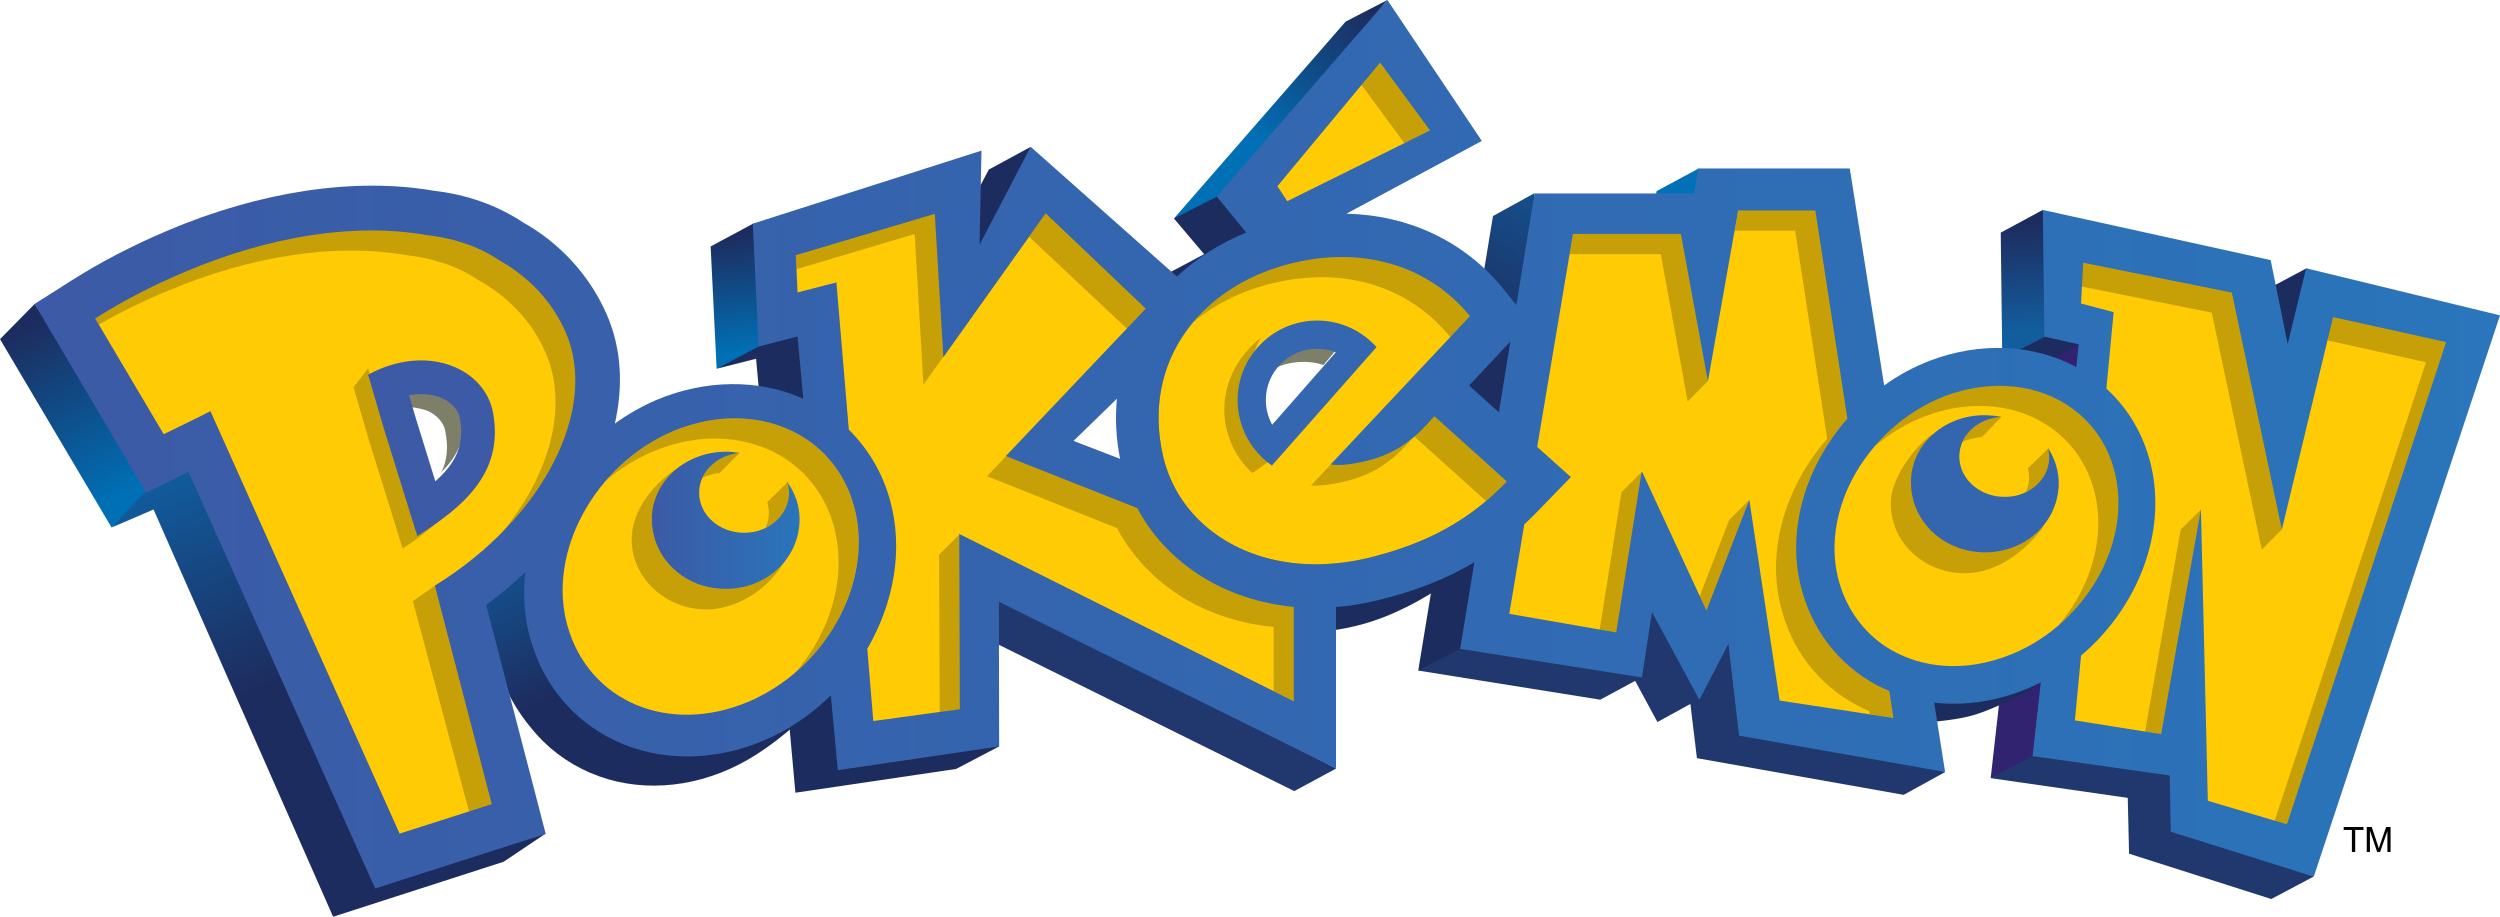
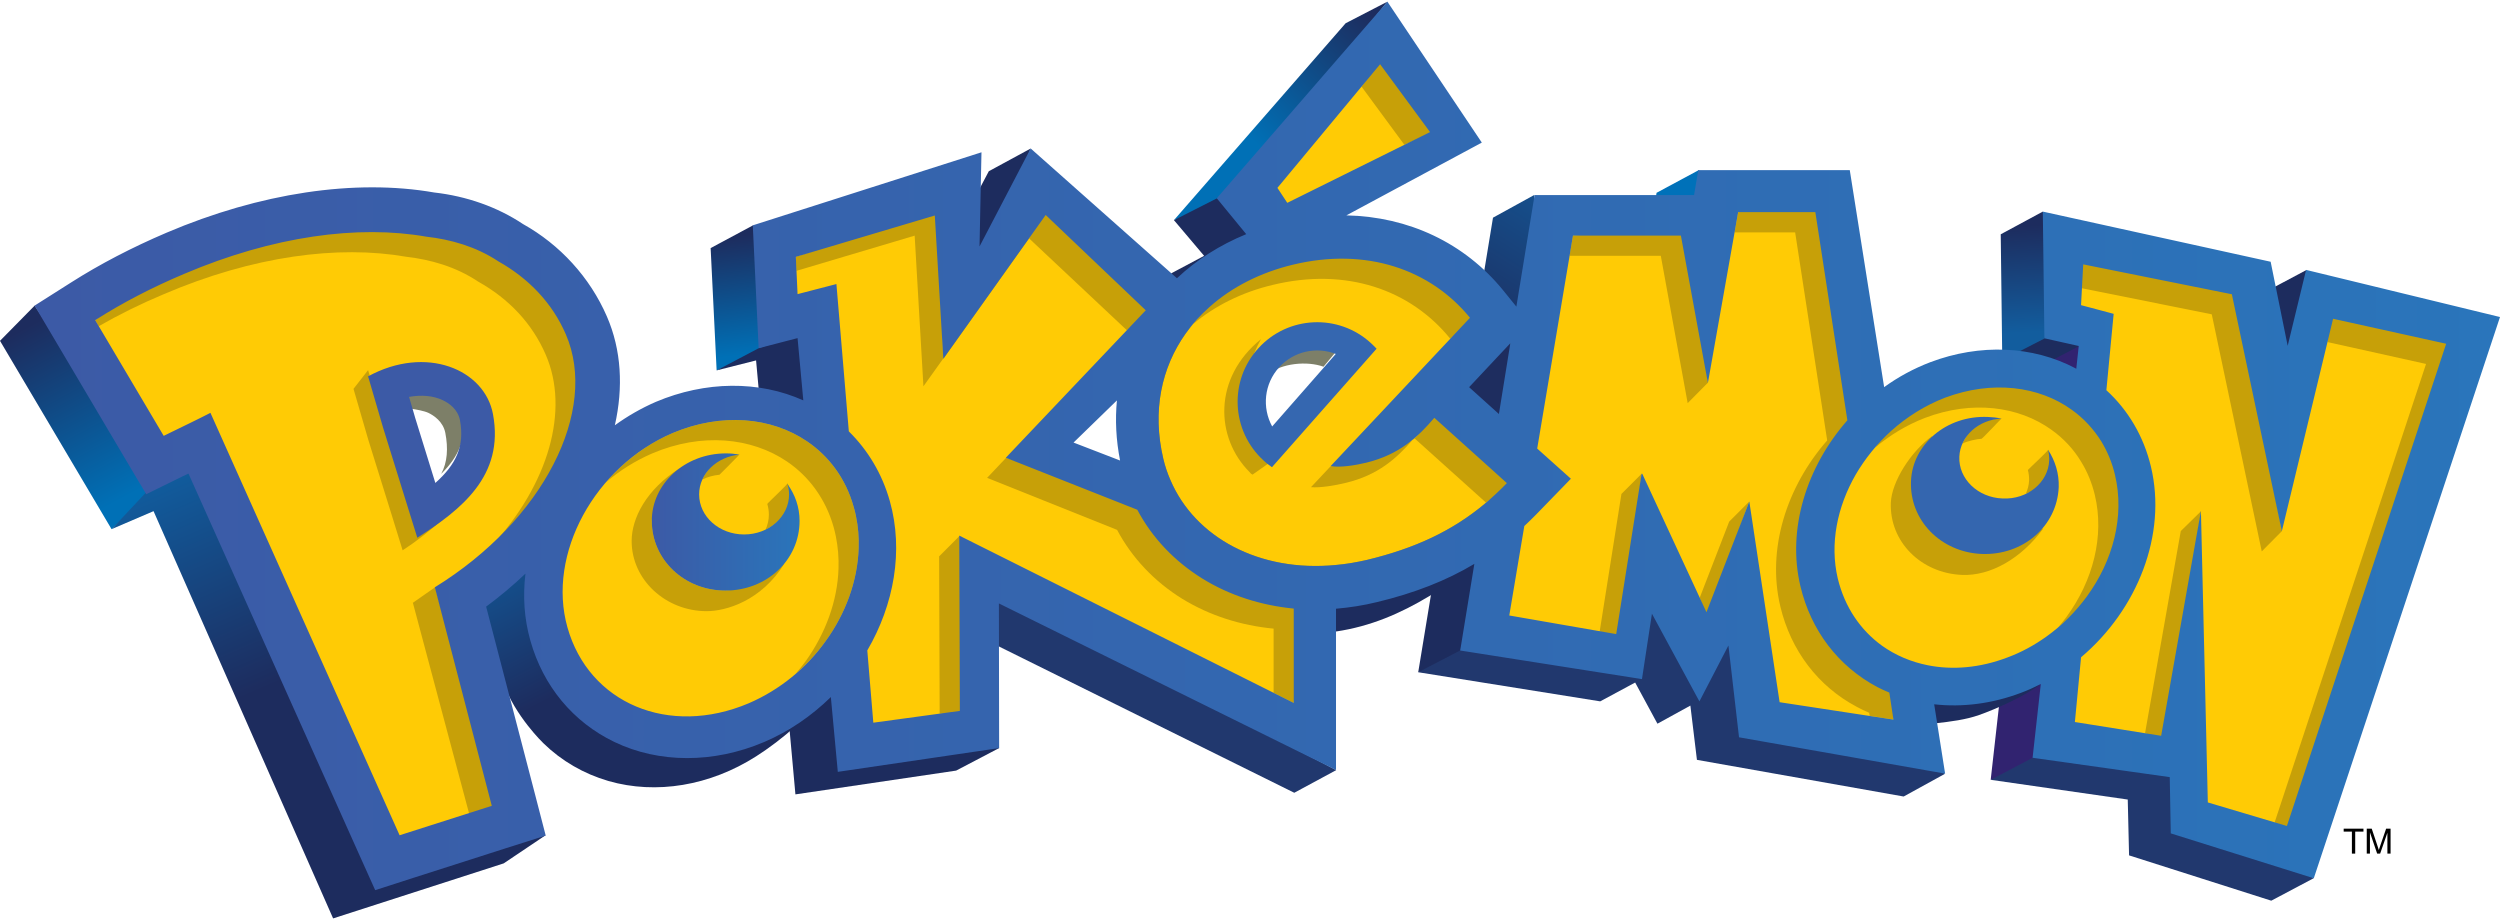
- <svg xmlns="http://www.w3.org/2000/svg" xml:space="preserve" enable-background="new 0 0 280 103" viewBox="0 0 269.469 98.814" height="98.814" width="269.469" y="0px" x="0px" id="Layer_1" version="1.1">
+ <svg xmlns="http://www.w3.org/2000/svg" xml:space="preserve" enable-background="new 0 0 280 103" viewBox="0 0 269.469 98.814" height="99" width="269" y="0px" x="0px" id="Layer_1" version="1.1">
  <defs id="defs202" />
  <linearGradient gradientTransform="translate(-408,-677.5)" y2="714.041" x2="416.734" y1="732.71" x1="426.751" gradientUnits="userSpaceOnUse" id="SVGID_1_">
    <stop id="stop12" style="stop-color:#0070B6" offset="0" />
    <stop id="stop14" style="stop-color:#1D2C5E" offset="1" />
  </linearGradient>
  <polygon transform="translate(-5.451,-1.686)" style="fill:url(#SVGID_1_)" id="polygon16" points="5.451,38.243 17.477,58.544 22.278,53.965 9.189,34.446 " />
  <polygon transform="translate(-5.451,-1.686)" style="fill:#0071b9" id="polygon18" points="184.009,22.288 183.544,24.964 189.296,23.108 188.579,19.83 " />
  <linearGradient gradientTransform="translate(-408,-677.5)" y2="680.949" x2="561.642" y1="694.573" x1="548.927" gradientUnits="userSpaceOnUse" id="SVGID_2_">
    <stop id="stop21" style="stop-color:#0070B6" offset="0" />
    <stop id="stop23" style="stop-color:#1D2C5E" offset="1" />
  </linearGradient>
  <polygon transform="translate(-5.451,-1.686)" style="fill:url(#SVGID_2_)" id="polygon25" points="150.495,4.012 131.987,25.236 137.373,23.687 154.994,1.686 " />
  <polygon transform="translate(-5.451,-1.686)" style="fill:#1d2c5e" id="polygon27" points="249.507,33.031 254.05,30.61 252.752,41.986 " />
  <polygon transform="translate(-5.451,-1.686)" style="fill:#1d2c5e" id="polygon29" points="221.271,40.326 225.309,41.153 230.463,38.651 225.99,36.982 " />
  <linearGradient gradientTransform="translate(-408,-677.5)" y2="704.548" x2="491.937" y1="717.286" x1="493.453" gradientUnits="userSpaceOnUse" id="SVGID_3_">
    <stop id="stop32" style="stop-color:#0070B6" offset="0" />
    <stop id="stop34" style="stop-color:#1D2C5E" offset="1" />
  </linearGradient>
  <polygon transform="translate(-5.451,-1.686)" style="fill:url(#SVGID_3_)" id="polygon36" points="82.049,28.247 82.695,41.43 88.331,39.153 86.644,25.782 " />
  <linearGradient gradientTransform="translate(-408,-677.5)" y2="703.336" x2="631.742" y1="714.834" x1="632.348" gradientUnits="userSpaceOnUse" id="SVGID_4_">
    <stop id="stop39" style="stop-color:#125D9E" offset="0" />
    <stop id="stop41" style="stop-color:#1D2C5E" offset="1" />
  </linearGradient>
  <polygon transform="translate(-5.451,-1.686)" style="fill:url(#SVGID_4_)" id="polygon43" points="225.641,24.313 221.105,26.761 221.271,40.326 225.837,37.986 227.27,31.42 " />
  <polygon transform="translate(-5.451,-1.686)" style="fill:#312370" id="polygon45" points="225.018,41.191 220.023,85.561 228.008,83.986 229.572,38.798 " />
  <polygon transform="translate(-5.451,-1.686)" style="fill:#21386e" id="polygon47" points="234.796,87.688 234.938,93.705 250.266,98.59 254.828,96.172 239.788,84.52 224.553,83.182 220.023,85.561 " />
  <polygon transform="translate(-5.451,-1.686)" style="fill:#21386e" id="polygon49" points="177.934,77.105 181.701,75.076 184.102,79.512 187.652,77.561 188.359,83.409 210.643,87.361 215.096,84.912 184.368,66.189 162.57,69.925 158.318,73.966 " />
  <linearGradient gradientTransform="translate(-408,-677.5)" y2="719.489" x2="576.568" y1="698.261" x1="589.911" gradientUnits="userSpaceOnUse" id="SVGID_5_">
    <stop id="stop52" style="stop-color:#125D9E" offset="0" />
    <stop id="stop54" style="stop-color:#1D2C5E" offset="1" />
  </linearGradient>
  <polygon transform="translate(-5.451,-1.686)" style="fill:url(#SVGID_5_)" id="polygon56" points="170.838,22.514 166.377,24.969 158.318,73.966 162.832,71.621 170.568,44.11 " />
  <polygon transform="translate(-5.451,-1.686)" style="fill:#1d2c5e" id="polygon58" points="135.24,29.081 131.686,30.974 131.985,32.159 140.443,26.786 136.747,22.82 131.987,25.236 " />
  <polygon transform="translate(-5.451,-1.686)" style="fill:#21386e" id="polygon60" points="144.957,86.958 108.617,68.957 113.179,65.508 149.479,84.516 " />
  <polygon transform="translate(-5.451,-1.686)" style="fill:#1d2c5e" id="polygon62" points="112.032,19.963 106.525,30.406 112.344,28.644 116.543,17.516 " />
  <linearGradient gradientTransform="translate(-413.451,-679.186)" y2="750.203" x2="480.919" y1="732.31" x1="471.821" gradientUnits="userSpaceOnUse" id="SVGID_6_">
    <stop id="stop65" style="stop-color:#105FA1" offset="0" />
    <stop id="stop67" style="stop-color:#1D2C5E" offset="1" />
  </linearGradient>
  <path style="fill:url(#SVGID_6_)" id="path69" d="m 56.633,61.419 -4.646,3.189 c 0,0 0.986,5.184 2.257,8.79 1.278,3.619 4.32,6.526 4.32,6.526 1.954,1.91 4.349,3.3 7.021,4.08 5.139,1.479 10.939,0.515 15.918,-2.66 1.302,-0.824 3.069,-2.143 4.155,-3.184 C 80.764,81.13 56.633,61.419 56.633,61.419 Z" />
  <polygon transform="translate(-5.451,-1.686)" style="fill:#1d2c5e" id="polygon71" points="86.947,40.355 91.187,87.131 108.511,84.568 113.146,82.139 91.647,37.551 87.224,39.041 82.695,41.43 " />
  <linearGradient gradientTransform="translate(-408,-677.5)" y2="750.612" x2="448.022" y1="726.202" x1="437.492" gradientUnits="userSpaceOnUse" id="SVGID_7_">
    <stop id="stop74" style="stop-color:#105FA1" offset="0" />
    <stop id="stop76" style="stop-color:#1D2C5E" offset="1" />
  </linearGradient>
  <polygon transform="translate(-5.451,-1.686)" style="fill:url(#SVGID_7_)" id="polygon78" points="22.001,56.602 41.357,100.5 59.746,94.568 64.236,91.55 26.068,51.615 21.292,54.477 17.477,58.544 " />
  <path style="fill:#1d2c5e" id="path80" d="m 208.381,75.627 0.26,2.155 c 1.584,-0.178 3.248,-0.383 4.672,-0.89 1.66,-0.568 5.266,-2.174 6.637,-3.357 -0.514,0.187 -8.963,2.377 -11.569,2.092" />
  <path style="fill:#1d2c5e" id="path82" d="m 143.322,64.418 0.69,3.47 c 3.722,-0.554 6.917,-1.931 10.058,-3.819 1.971,-1.174 4.135,-2.945 4.818,-3.417 -0.482,0.308 -15.566,3.766 -15.566,3.766 z" />
  <g transform="translate(-5.451,-1.686)" id="g84">
    <path style="fill:#ffcb05" id="path86" d="M 46.389,96.338 44.952,93.145 26.6,52.186 l -0.377,-0.84 -0.834,0.385 -0.557,0.256 -3.267,1.604 C 21.083,52.783 20.283,51.429 19.727,50.49 L 12.34,38.006 10.408,34.747 13.604,32.722 c 3.023,-1.928 6.437,-3.709 10.151,-5.295 7.395,-3.15 14.943,-4.816 21.826,-4.816 2.264,0 4.455,0.183 6.513,0.541 3.431,0.391 6.604,1.517 9.225,3.263 3.906,2.184 6.981,5.572 8.718,9.58 1.426,3.294 1.704,7.152 0.798,11.154 l -0.532,2.351 1.953,-1.416 c 1.316,-0.955 2.746,-1.771 4.25,-2.426 2.6,-1.099 5.29,-1.66 7.985,-1.66 2.551,0 4.963,0.505 7.17,1.498 l 1.423,0.638 -0.143,-1.553 -0.619,-6.711 -0.1,-1.064 -1.036,0.269 -3.109,0.806 -0.545,-11.427 22.774,-7.276 -0.184,8.881 1.715,0.44 4.974,-9.532 14.897,13.212 0.621,0.553 0.606,-0.57 c 2.041,-1.918 4.46,-3.457 7.189,-4.574 l 1.14,-0.466 -0.781,-0.953 -2.686,-3.274 17.103,-19.714 8.957,13.365 -13.711,7.37 -3.045,1.638 3.457,0.073 c 6.5,0.137 12.256,2.887 16.205,7.742 l 1.428,1.761 0.92,1.131 -1.528,1.622 -1.019,1.082 -3.426,3.654 -0.637,0.679 0.689,0.622 3.211,2.891 1.242,1.117 0.266,-1.648 1.232,-7.627 0.315,-1.958 0.01,0.011 0.324,-2 1.839,-11.26 16.418,0 0.77,0 0.13,-0.759 0.321,-1.928 14.785,0 3.582,22.621 0.233,1.465 1.2,-0.871 c 1.451,-1.054 3.054,-1.921 4.766,-2.576 2.279,-0.86 4.625,-1.299 6.967,-1.299 2.788,0 5.495,0.644 7.836,1.861 0.062,0.045 0.15,0.103 0.27,0.151 l 1.111,0.446 0.131,-1.192 0.268,-2.465 0.088,-0.808 -0.795,-0.177 -2.998,-0.67 -0.146,-11.792 22.857,5.031 1.717,8.485 1.775,0.035 1.771,-7.302 19.06,4.635 -19.478,58.703 -13.938,-4.377 -0.099,-5.407 -0.014,-0.775 -0.769,-0.108 -13.908,-1.963 0.787,-7.069 0.187,-1.682 -1.505,0.771 c -0.713,0.363 -1.403,0.668 -2.055,0.908 -2.274,0.86 -4.603,1.295 -6.922,1.295 -0.671,0 -1.345,-0.037 -2.001,-0.111 l -1.188,-0.133 0.186,1.18 0.979,6.217 -20.291,-3.579 -1.063,-9.226 -0.342,-2.957 -1.367,2.643 -2.336,4.505 -4.301,-7.94 -1.293,-2.385 -0.408,2.68 -0.937,6.146 -17.784,-2.799 1.379,-8.435 0.315,-1.934 -1.681,1.005 c -2.911,1.745 -6.254,3.058 -10.217,4.015 -1.385,0.338 -2.832,0.572 -4.305,0.694 l -0.834,0.07 0,0.837 0,15.918 -35.023,-17.309 -1.316,-0.649 0.001,1.467 0.024,14.804 -15.659,2.307 -0.658,-7.109 -0.178,-1.902 -1.365,1.338 c -2.069,2.025 -4.4,3.595 -6.927,4.667 -2.585,1.099 -5.252,1.655 -7.925,1.655 -2.669,0 -5.177,-0.558 -7.455,-1.649 -4.22,-2.03 -7.264,-5.713 -8.57,-10.36 C 62.87,68.121 62.701,65.816 62.99,63.45 l 0.309,-2.52 -1.838,1.75 c -1.296,1.23 -2.692,2.405 -4.152,3.484 l -0.495,0.365 0.156,0.595 5.275,20.248 0.932,3.593 -3.532,1.123 -9.932,3.18 -3.324,1.07 0,0 z m 4.458,-54.356 c -0.512,0 -1.041,0.047 -1.574,0.143 l -0.676,0.13 -0.998,0.192 0.301,0.972 0.196,0.632 2.84,9.293 0.284,0.893 0.422,1.34 1.05,-0.934 0.697,-0.621 c 2.753,-2.474 3.718,-4.986 3.137,-8.154 -0.366,-1.901 -1.838,-2.848 -2.684,-3.244 -0.884,-0.426 -1.896,-0.642 -2.995,-0.642 l 0,0 z m 76.135,0.305 -1.775,1.728 -4.675,4.543 -1.018,0.989 1.325,0.512 5.014,1.935 1.54,0.593 -0.318,-1.618 c -0.414,-2.09 -0.522,-4.182 -0.328,-6.217 l 0.235,-2.465 0,0 z m 20.416,-5.167 c -1.939,0 -3.815,0.834 -5.148,2.286 -2.022,2.208 -2.415,5.465 -0.977,8.103 l 0.381,0.715 0.613,1.143 0.863,-0.966 0.555,-0.615 6.858,-7.83 0.539,-0.62 0.865,-0.994 -1.234,-0.457 -0.769,-0.284 c -0.807,-0.316 -1.671,-0.481 -2.546,-0.481 l 0,0 z" />
  </g>
  <path style="fill:#7d7f68" id="path88" d="m 152.438,47.032 c -0.066,0.058 -0.127,0.132 -0.179,0.208 0.069,-0.063 0.136,-0.118 0.207,-0.176 l -0.028,-0.032 z" />
  <polygon transform="translate(-5.451,-1.686)" style="fill:#7d7f68" id="polygon90" points="163.802,43.241 167.227,39.587 166.055,40.831 166.089,40.674 165.053,41.767 161.631,45.41 164.837,48.294 165.418,44.702 167.014,46.131 " />
  <polygon transform="translate(-5.451,-1.686)" style="fill:#7d7f68" id="polygon92" points="163.802,43.241 167.014,46.131 168.244,38.505 167.227,39.587 " />
  <path style="fill:#7d7f68" id="path94" d="m 115.715,47.522 0.052,0.022 -0.052,-0.022 z" />
  <path style="fill:#c7a008" id="path96" d="m 134.677,50.694 c 0.274,0.277 0.021,0.078 0.328,0.288 l 2.095,-1.477 c -0.311,-0.22 -0.619,-0.456 -0.902,-0.72 -3.04,-2.77 -2.25,-9 -0.278,-12.41 -5.191,4.188 -4.921,10.635 -1.243,14.319" />
  <path style="fill:#c7a008" id="path98" d="m 159.967,54.182 c -3.46,2.862 -7.404,4.728 -12.615,5.987 -1.139,0.261 -2.255,0.451 -3.347,0.547 -8.271,0.813 -15.21,-2.985 -17.843,-9.145 -0.328,-0.746 -0.581,-1.501 -0.772,-2.307 -1.218,-5.188 -0.178,-9.824 2.385,-13.458 0.254,-0.352 0.521,-0.689 0.801,-1.032 -0.131,0.112 -0.265,0.208 -0.374,0.313 -0.985,0.877 -1.857,1.838 -2.598,2.888 -2.566,3.634 -3.606,8.273 -2.377,13.453 0.188,0.806 0.437,1.572 0.758,2.301 2.634,6.174 9.575,9.97 17.839,9.163 1.101,-0.106 2.213,-0.288 3.353,-0.563 5.217,-1.259 9.158,-3.117 12.618,-5.979 0.845,-0.695 1.66,-1.453 2.451,-2.282 l -0.073,-0.07 c -0.079,0.068 -0.138,0.127 -0.206,0.184" />
  <polygon transform="translate(-5.451,-1.686)" style="fill:#c7a008" id="polygon100" points="107.129,40.185 116.37,27.199 115.995,26.853 107.079,39.377 " />
  <polygon transform="translate(-5.451,-1.686)" style="fill:#c7a008" id="polygon102" points="168.244,38.505 167.014,46.131 165.418,44.702 164.837,48.294 161.631,45.41 165.053,41.767 166.089,40.674 166.055,40.831 167.227,39.587 " />
  <polygon transform="translate(-5.451,-1.686)" style="fill:#c7a008" id="polygon104" points="156.825,17.115 160.061,15.727 154.146,8.136 152.208,10.843 " />
  <path style="fill:#c7a008" id="path106" d="M 61.785,34.235 C 46.849,16.04 19.936,25.82 10.263,34.331 l 0.378,0.653 c 2.224,-1.276 4.569,-2.43 7.036,-3.465 9.608,-4.104 18.768,-5.307 26.112,-4.022 2.596,0.298 5.346,1.068 7.739,2.67 3.313,1.855 5.824,4.494 7.292,7.876 2.605,5.99 0.31,13.955 -5.825,20.623 7.695,-7.061 12.96,-13.817 8.79,-24.431 z" />
  <path style="fill:#c7a008" id="path108" d="m 92.257,55.433 c -0.07,-0.33 -0.14,-0.665 -0.247,-0.988 -0.841,-3.025 -2.648,-5.44 -5.017,-7.047 -3.834,-2.604 -9.186,-3.139 -14.52,-0.887 -2.806,1.213 -5.246,3.08 -7.175,5.31 1.483,-1.276 3.178,-2.339 5.009,-3.131 5.322,-2.259 10.674,-1.725 14.521,0.876 2.369,1.609 4.161,4.023 5.02,7.044 0.095,0.324 0.169,0.664 0.243,1.005 0.228,1.15 0.334,2.313 0.29,3.504 -0.111,3.482 -1.402,6.988 -3.549,9.982 -0.346,0.474 -0.71,0.916 -1.087,1.354 1.222,-1.055 2.313,-2.222 3.245,-3.529 2.156,-2.975 3.444,-6.488 3.558,-9.991 0.048,-1.169 -0.049,-2.351 -0.291,-3.502" />
  <path style="fill:#c7a008" id="path110" d="m 77.55,50.992 c -0.021,0.033 2.167,-2.168 2.142,-2.168 -2.737,-0.104 -3.894,2.477 -3.989,2.68 0.562,-0.272 1.182,-0.449 1.847,-0.512" />
  <path style="fill:#c7a008" id="path112" d="m 82.705,54.147 c 0.111,0.371 0.169,0.74 0.169,1.144 0,0.57 -0.127,1.117 -0.358,1.621 0.438,-0.229 3.603,-1.764 2.376,-5.016 0.066,0.1 -2.266,2.241 -2.187,2.251" />
  <path style="fill:#c7a008" id="path114" d="m 70.255,55.957 c 0,-1.338 2.291,-4.584 3.005,-5.667 -3.618,2.3 -5.176,5.404 -5.176,7.849 0,4.189 3.681,7.558 8.082,7.558 2.082,0 5.895,-1.101 8.389,-5.137 -1.307,0.86 -4.629,2.918 -6.372,2.918 -4.4,-0.001 -7.928,-3.309 -7.928,-7.521" />
  <polygon transform="translate(-5.451,-1.686)" style="fill:#c7a008" id="polygon116" points="106.678,61.477 106.735,78.432 109.426,78.586 108.894,59.258 " />
  <polygon transform="translate(-5.451,-1.686)" style="fill:#c7a008" id="polygon118" points="91.232,29.197 91.287,30.703 104.04,26.906 104.985,43.146 107.113,40.164 106.659,23.867 " />
  <polygon transform="translate(-5.451,-1.686)" style="fill:#c7a008" id="polygon120" points="129.783,35.012 117.804,24.018 116.37,27.199 126.913,37.104 " />
  <path style="fill:#c7a008" id="path122" d="m 122.511,53.814 -14.064,-4.65 -2.049,2.164 14.011,5.607 c 1.589,2.994 3.997,5.559 7.029,7.434 2.935,1.795 6.289,2.87 9.841,3.211 l 0,6.92 2.172,1.084 0.687,-10.396 -17.627,-11.374 z" />
  <path style="fill:#c7a008" id="path124" d="m 145.095,51.858 c 3.454,-0.833 5.446,-2.635 7.161,-4.618 -1.287,1.056 -7.739,2.462 -8.823,2.829 l -2.125,2.263 c 0.971,0.086 2.595,-0.176 3.787,-0.474" />
  <path style="fill:#c7a008" id="path126" d="m 138.813,27.943 c -6.369,0.834 -9.688,6.181 -10.237,6.832 2.352,-1.987 5.3,-3.462 8.62,-4.248 7.881,-1.906 14.83,0.497 19.125,5.807 l 2.658,-2.25 c -4.254,-5.218 -12.287,-8.041 -20.166,-6.141" />
  <path style="fill:#c7a008" id="path128" d="m 160.174,53.998 c 0.768,-0.646 2.133,-1.299 2.859,-2.06 l -8.528,-7.62 c -0.653,0.781 -1.245,2.068 -2.042,2.745 l 7.711,6.935 z" />
  <path style="fill:#c7a008" id="path130" d="m 203.938,74.418 c -8.947,-7.354 -8.412,-23.123 -4.02,-28.126 l -3.942,-24.715 -8.622,1.113 -0.384,2.177 6.524,0 3.455,22.424 c -4.396,5.019 -6.52,11.743 -5.051,17.899 1.137,4.757 4.059,8.607 8.265,10.834 0.423,0.232 0.86,0.434 1.307,0.625 l 0.056,0.329 2.565,0.405 c 0,-10e-4 0.267,-2.751 -0.153,-2.965 z" />
  <polygon transform="translate(-5.451,-1.686)" style="fill:#c7a008" id="polygon132" points="175.001,26.9 174.63,29.078 184.464,29.078 187.361,44.959 189.543,42.755 187.249,25.99 " />
  <polygon transform="translate(-5.451,-1.686)" style="fill:#c7a008" id="polygon134" points="191.836,57.73 188.661,65.932 189.447,68.066 193.988,55.575 " />
  <polygon transform="translate(-5.451,-1.686)" style="fill:#c7a008" id="polygon136" points="182.407,52.564 180.221,54.747 177.878,69.561 180.122,70.418 " />
  <path style="fill:#c7a008" id="path138" d="m 221.123,46.146 c 1.287,0.919 2.385,2.082 3.211,3.465 0.652,1.061 1.145,2.249 1.46,3.553 1.071,4.453 -0.21,9.269 -3.041,13.133 -0.285,0.392 -0.599,0.771 -0.899,1.143 1.15,-0.989 15.118,-11.292 1.471,-24.824 -15.01,-4.948 -20.692,4.845 -21.223,5.466 1.586,-1.348 3.416,-2.463 5.398,-3.221 5.08,-1.924 10.078,-1.257 13.623,1.285" />
  <path style="fill:#c7a008" id="path140" d="m 213.556,47.122 c 0.042,0.095 2.155,-2.202 2.198,-2.202 -2.671,0.11 -3.954,1.399 -3.822,1.994 -0.16,0.231 -0.29,0.46 -0.392,0.713 0.57,-0.284 1.624,-0.502 2.016,-0.505" />
  <path style="fill:#c7a008" id="path142" d="m 218.578,50.479 c 0.096,0.358 0.142,0.733 0.134,1.136 -0.024,0.516 -0.158,0.989 -0.354,1.43 0.406,-0.183 3.643,-1.188 2.407,-4.75 0.032,0.101 -2.222,2.186 -2.187,2.184" />
  <path style="fill:#c7a008" id="path144" d="m 211.487,61.789 c 3.021,0.129 6.362,-1.727 8.758,-5.007 -6.148,1.261 -12.611,-8.977 -11.963,-9.979 -2.323,1.684 -4.379,4.932 -4.473,7.202 -0.16,4.209 3.267,7.608 7.678,7.784" />
  <polygon transform="translate(-5.451,-1.686)" style="fill:#c7a008" id="polygon146" points="250.629,90.15 252.07,91.114 269.658,38.329 256.495,35.287 256.33,38.379 266.948,40.735 " />
  <polygon transform="translate(-5.451,-1.686)" style="fill:#c7a008" id="polygon148" points="229.742,29.629 229.857,32.577 243.852,35.388 249.24,60.941 251.421,58.743 246.288,32.927 " />
  <polygon transform="translate(-5.451,-1.686)" style="fill:#c7a008" id="polygon150" points="240.512,58.748 236.659,80.54 238.878,81.259 242.703,56.602 " />
  <polygon transform="translate(-5.451,-1.686)" style="fill:#c7a008" id="polygon152" points="58.896,88.536 52.35,64.803 49.954,66.479 56.021,89.216 " />
  <path style="fill:#c7a008" id="path154" d="m 51.746,51.162 c -1.51,1.602 -4.857,4.715 -6.764,5.943 l -1.158,-3.718 -2.536,-8.152 -1.612,-5.519 -1.573,2.019 1.606,5.527 2.536,8.146 1.153,3.729 c 2.611,-1.682 6.409,-4.839 8.348,-7.975" />
  <path style="fill:#7d7f68" id="path156" d="m 144.498,37.129 c -2.066,-0.795 -4.992,-0.556 -6.572,1.173 -0.367,0.401 -1.081,1.424 -1.307,1.881 1.529,-1.216 4.252,-1.479 6.037,-0.835 l 1.842,-2.219 z" />
  <path style="fill:#7d7f68" id="path158" d="m 49.857,44.493 c -0.232,-1.22 -1.427,-2.189 -2.013,-2.458 -1.048,-0.506 -2.861,-0.585 -4.185,-0.344 0.238,0.822 0.511,1.786 0.627,2.181 0.537,0.075 1.419,0.235 1.882,0.446 0.581,0.28 1.597,0.94 1.833,2.168 0.316,1.639 0.233,3.171 -0.45,4.415 1.873,-1.838 2.782,-3.837 2.306,-6.408" />
  <g transform="translate(-5.451,-1.686)" id="g160">
    <g id="g162">
      <path style="fill:#3c5aa6" id="path164" d="M 58.588,46.145 C 57.689,41.321 51.381,38.662 45.127,42.073 l 1.612,5.521 2.536,8.159 1.157,3.716 c 4.692,-3.017 9.408,-6.642 8.156,-13.324 z m -6.212,7.418 c -0.683,-2.229 -2.181,-7.042 -2.181,-7.042 0.007,0.022 -0.295,-1.03 -0.653,-2.234 1.326,-0.237 2.6,-0.141 3.648,0.363 0.586,0.279 1.616,0.93 1.841,2.164 0.518,2.774 -0.417,4.754 -2.655,6.749 z" />
    </g>
  </g>
  <g transform="translate(-5.451,-1.686)" id="g166">
    <g id="g168">
      <path style="fill:#3567b0" id="path170" d="m 153.223,38.491 c -3.496,-3.207 -8.93,-2.958 -12.119,0.535 -3.208,3.487 -2.956,8.924 0.545,12.118 0.285,0.275 0.593,0.5 0.903,0.721 l 11.277,-12.771 c -0.199,-0.208 -0.399,-0.415 -0.606,-0.603 z m -10.648,8.983 c -1.103,-2.025 -0.88,-4.596 0.769,-6.398 1.586,-1.728 4.016,-2.22 6.088,-1.421 l -6.857,7.819 z" />
    </g>
  </g>
  <polygon transform="translate(-5.451,-1.686)" style="fill:#1e2d5f" id="polygon172" points="168.291,37.089 162.046,43.106 167.979,48.434 " />
  <path style="fill:#3466af" id="path174" d="m 220.748,48.295 c 0.095,0.379 0.144,0.754 0.132,1.153 -0.104,2.386 -2.347,4.228 -5.021,4.103 -2.672,-0.092 -4.771,-2.12 -4.666,-4.5 0.09,-2.231 2.078,-3.997 4.533,-4.11 -0.466,-0.105 -0.953,-0.16 -1.461,-0.178 -4.473,-0.193 -8.129,2.975 -8.283,6.919 -0.172,4.218 3.209,7.657 7.611,7.848 4.479,0.179 8.133,-3 8.311,-7.198 0.052,-1.455 -0.378,-2.85 -1.156,-4.037" />
  <linearGradient gradientTransform="matrix(1,0,0,-1,-569.451,-926.686)" y2="-982.769" x2="655.635" y1="-982.769" x1="639.706" gradientUnits="userSpaceOnUse" id="SVGID_8_">
    <stop id="stop177" style="stop-color:#3C5AA6" offset="0" />
    <stop id="stop179" style="stop-color:#2B73B9" offset="0.933" />
    <stop id="stop181" style="stop-color:#2A75BB" offset="1" />
  </linearGradient>
  <path style="fill:url(#SVGID_8_)" id="path183" d="m 85.053,53.112 c 0,2.396 -2.179,4.316 -4.848,4.316 -2.676,0 -4.847,-1.921 -4.847,-4.316 0,-2.233 1.91,-4.074 4.358,-4.288 -0.469,-0.085 -0.957,-0.134 -1.461,-0.134 -4.472,0 -8,3.317 -8,7.267 0,4.215 3.529,7.521 7.928,7.521 4.476,0 8.001,-3.308 8.001,-7.521 0,-1.459 -0.482,-2.834 -1.311,-3.966 0.112,0.341 0.18,0.719 0.18,1.121" />
  <g transform="translate(-5.451,-1.686)" id="g185">
    <g id="g187">
      <linearGradient gradientTransform="matrix(1,0,0,-1,-564,-925)" y2="-974.57" x2="838.921" y1="-974.57" x1="573.178" gradientUnits="userSpaceOnUse" id="SVGID_9_">
        <stop id="stop190" style="stop-color:#3C5AA6" offset="0" />
        <stop id="stop192" style="stop-color:#2B73B9" offset="0.933" />
        <stop id="stop194" style="stop-color:#2A75BB" offset="1" />
      </linearGradient>
      <path style="fill:url(#SVGID_9_)" id="path196" d="m 254.02,30.598 -1.986,8.185 -1.834,-9.063 -24.559,-5.406 0.172,13.656 3.701,0.83 -0.267,2.463 c -0.048,-0.019 -0.078,-0.048 -0.104,-0.069 -4.588,-2.421 -10.276,-2.669 -15.629,-0.647 -1.796,0.687 -3.463,1.59 -4.975,2.688 l -3.705,-23.388 -16.333,0 -0.45,2.689 -17.191,0 -1.963,12.023 -1.426,-1.761 c -4.166,-5.118 -10.205,-7.937 -16.895,-8.077 l 14.596,-7.845 -10.178,-15.189 -18.389,21.189 3.174,3.87 c -2.875,1.175 -5.387,2.795 -7.468,4.752 l -15.767,-13.989 -5.513,10.566 0.212,-10.154 -24.651,7.875 0.632,13.244 4.194,-1.088 0.62,6.712 c -4.792,-2.152 -10.552,-2.099 -15.894,0.158 -1.583,0.69 -3.059,1.538 -4.419,2.524 0.924,-4.089 0.705,-8.12 -0.853,-11.715 -1.84,-4.248 -5.078,-7.759 -9.048,-9.974 -2.783,-1.854 -6.1,-3.009 -9.571,-3.402 -8.53,-1.491 -18.773,0.04 -28.854,4.335 -3.706,1.581 -7.163,3.375 -10.281,5.361 l -3.941,2.499 2.38,4.019 7.386,12.483 c 0,0 2.26,3.825 2.275,3.823 l 3.994,-1.963 0.557,-0.256 18.353,40.961 1.77,3.937 4.098,-1.32 9.93,-3.181 4.352,-1.383 -1.148,-4.43 -5.274,-20.245 c 1.517,-1.123 2.933,-2.314 4.24,-3.561 -0.295,2.419 -0.14,4.868 0.526,7.212 1.379,4.908 4.593,8.785 9.053,10.933 4.817,2.315 10.694,2.321 16.131,0.015 2.727,-1.157 5.152,-2.845 7.207,-4.854 l 0.749,8.063 17.39,-2.561 -0.027,-15.593 36.337,17.959 0,-17.389 c 1.458,-0.122 2.946,-0.352 4.442,-0.719 4.002,-0.967 7.427,-2.293 10.47,-4.116 l -1.526,9.339 19.592,3.083 1.075,-7.05 5.117,9.453 3.128,-6.027 1.143,9.896 22.213,3.916 -1.178,-7.473 c 3.041,0.344 6.246,-0.064 9.342,-1.232 0.733,-0.271 1.457,-0.601 2.15,-0.955 l -0.885,7.951 14.784,2.086 0.11,6.063 15.416,4.839 20.071,-60.495 -20.9,-5.08 z m -86.793,8.99 1.019,-1.083 -1.231,7.627 -3.211,-2.892 3.423,-3.652 z m -13.018,-31.156 5.382,7.311 -15.387,7.628 -1.063,-1.615 11.068,-13.324 z M 52.32,64.809 58.459,88.364 48.523,91.538 28.134,46.004 c -1.109,0.583 -3.157,1.561 -5.038,2.483 L 15.713,36.015 c 2.936,-1.875 6.156,-3.537 9.581,-4.984 9.612,-4.088 18.783,-5.308 26.118,-4.012 2.595,0.292 5.342,1.057 7.748,2.654 3.301,1.859 5.826,4.505 7.282,7.875 3.551,8.206 -2.381,20.015 -14.122,27.261 z m 45.681,-4.192 c -0.114,3.507 -1.402,7.021 -3.558,9.994 -2.051,2.875 -4.916,5.248 -8.287,6.699 -8.62,3.652 -17.24,0 -19.543,-8.184 -2.231,-7.913 2.96,-17.333 11.312,-20.931 5.334,-2.252 10.686,-1.718 14.52,0.887 2.368,1.606 4.174,4.021 5.017,7.047 0.106,0.321 0.176,0.658 0.247,0.988 0.241,1.153 0.338,2.335 0.292,3.5 z m 46.901,16.653 -36.055,-18.033 0.064,18.894 -9.327,1.272 -0.65,-7.788 c 2.88,-4.938 3.933,-10.757 2.43,-16.093 -0.825,-2.933 -2.349,-5.479 -4.42,-7.519 l -1.338,-15.879 -4.188,1.086 -0.185,-4.015 14.978,-4.46 0.918,15.448 11.034,-15.503 10.787,10.273 -15.085,15.892 14.172,5.606 c 1.583,3 3.998,5.549 7.028,7.427 2.929,1.808 6.285,2.877 9.835,3.228 l 0.002,10.164 0,0 z m -18.721,-26.126 -5.015,-1.935 4.675,-4.544 c -0.2,2.086 -0.097,4.267 0.34,6.479 z m 39.237,4.724 c -3.46,2.862 -7.404,4.728 -12.615,5.987 -1.139,0.261 -2.255,0.451 -3.347,0.547 -8.271,0.813 -15.21,-2.985 -17.843,-9.145 -0.328,-0.746 -0.581,-1.501 -0.772,-2.307 -1.218,-5.188 -0.178,-9.825 2.385,-13.458 0.738,-1.06 1.614,-2.026 2.598,-2.896 2.414,-2.154 5.496,-3.72 9,-4.562 7.879,-1.9 14.818,0.505 19.072,5.725 L 148.882,51.74 c 1.018,0.192 2.637,-0.075 3.832,-0.361 3.576,-0.872 5.577,-2.77 7.34,-4.838 l 6,5.398 1.818,1.642 c -0.788,0.815 -1.616,1.584 -2.454,2.287 z m 31.853,21.327 -3.266,-21.635 -4.619,11.935 -6.916,-14.917 -0.078,0 -2.733,17.275 -11.527,-2.006 1.621,-9.64 c 0.435,-0.409 0.863,-0.819 1.284,-1.252 l 3.736,-3.847 -3.631,-3.252 3.858,-22.957 11.63,0 2.911,15.892 3.262,-18.417 8.319,0 3.452,22.438 c -4.393,5.004 -6.527,11.731 -5.059,17.885 1.135,4.771 4.067,8.613 8.27,10.857 0.423,0.213 0.861,0.424 1.313,0.606 l 0.44,2.909 -12.267,-1.874 z m 28.725,-7.049 c -1.271,0.905 -2.67,1.674 -4.174,2.229 -2.969,1.131 -5.922,1.366 -8.553,0.843 -1.834,-0.362 -3.506,-1.077 -4.961,-2.112 -2.314,-1.674 -4.018,-4.146 -4.769,-7.25 -0.876,-3.729 -0.069,-7.711 1.937,-11.199 1,-1.705 2.283,-3.307 3.801,-4.688 1.693,-1.518 3.656,-2.761 5.84,-3.601 5.083,-1.896 10.096,-1.242 13.625,1.295 1.298,0.92 2.375,2.091 3.224,3.452 0.644,1.075 1.144,2.26 1.447,3.554 1.081,4.478 -0.206,9.274 -3.031,13.138 -1.21,1.647 -2.685,3.127 -4.386,4.339 z m 25.955,20.392 -8.524,-2.539 -0.743,-31.426 -4.287,24.243 -9.299,-1.484 0.666,-6.98 c 6.072,-5.131 9.291,-13.225 7.527,-20.56 -0.775,-3.248 -2.445,-6.076 -4.799,-8.226 l 0.785,-8.232 -3.516,-0.936 0.235,-4.395 16.021,3.22 5.387,25.546 5.525,-22.903 12.188,2.693 -17.166,51.979 z" />
    </g>
  </g>
  <g transform="matrix(0.9394396,0,0,0.9394396,14.79338,6.430794)" style="font-size:4px;font-style:normal;font-variant:normal;font-weight:normal;font-stretch:normal;line-height:125%;letter-spacing:0px;word-spacing:0px;fill:#000000;fill-opacity:1;stroke:none;font-family:Arial;-inkscape-font-specification:Arial" id="flowRoot3115">
    <path d="m 254.1,90.905 0,-2.525 -0.943,0 0,-0.338 2.27,0 0,0.338 -0.947,0 0,2.525 z" style="" id="path3084" />
    <path d="m 255.805,90.905 0,-2.863 0.57,0 0.678,2.027 c 0.062,0.189 0.108,0.33 0.137,0.424 0.033,-0.104 0.083,-0.257 0.152,-0.459 l 0.686,-1.992 0.51,0 0,2.863 -0.365,0 0,-2.396 -0.832,2.396 -0.342,0 -0.828,-2.438 0,2.438 z" style="" id="path3086" />
  </g>
</svg>
